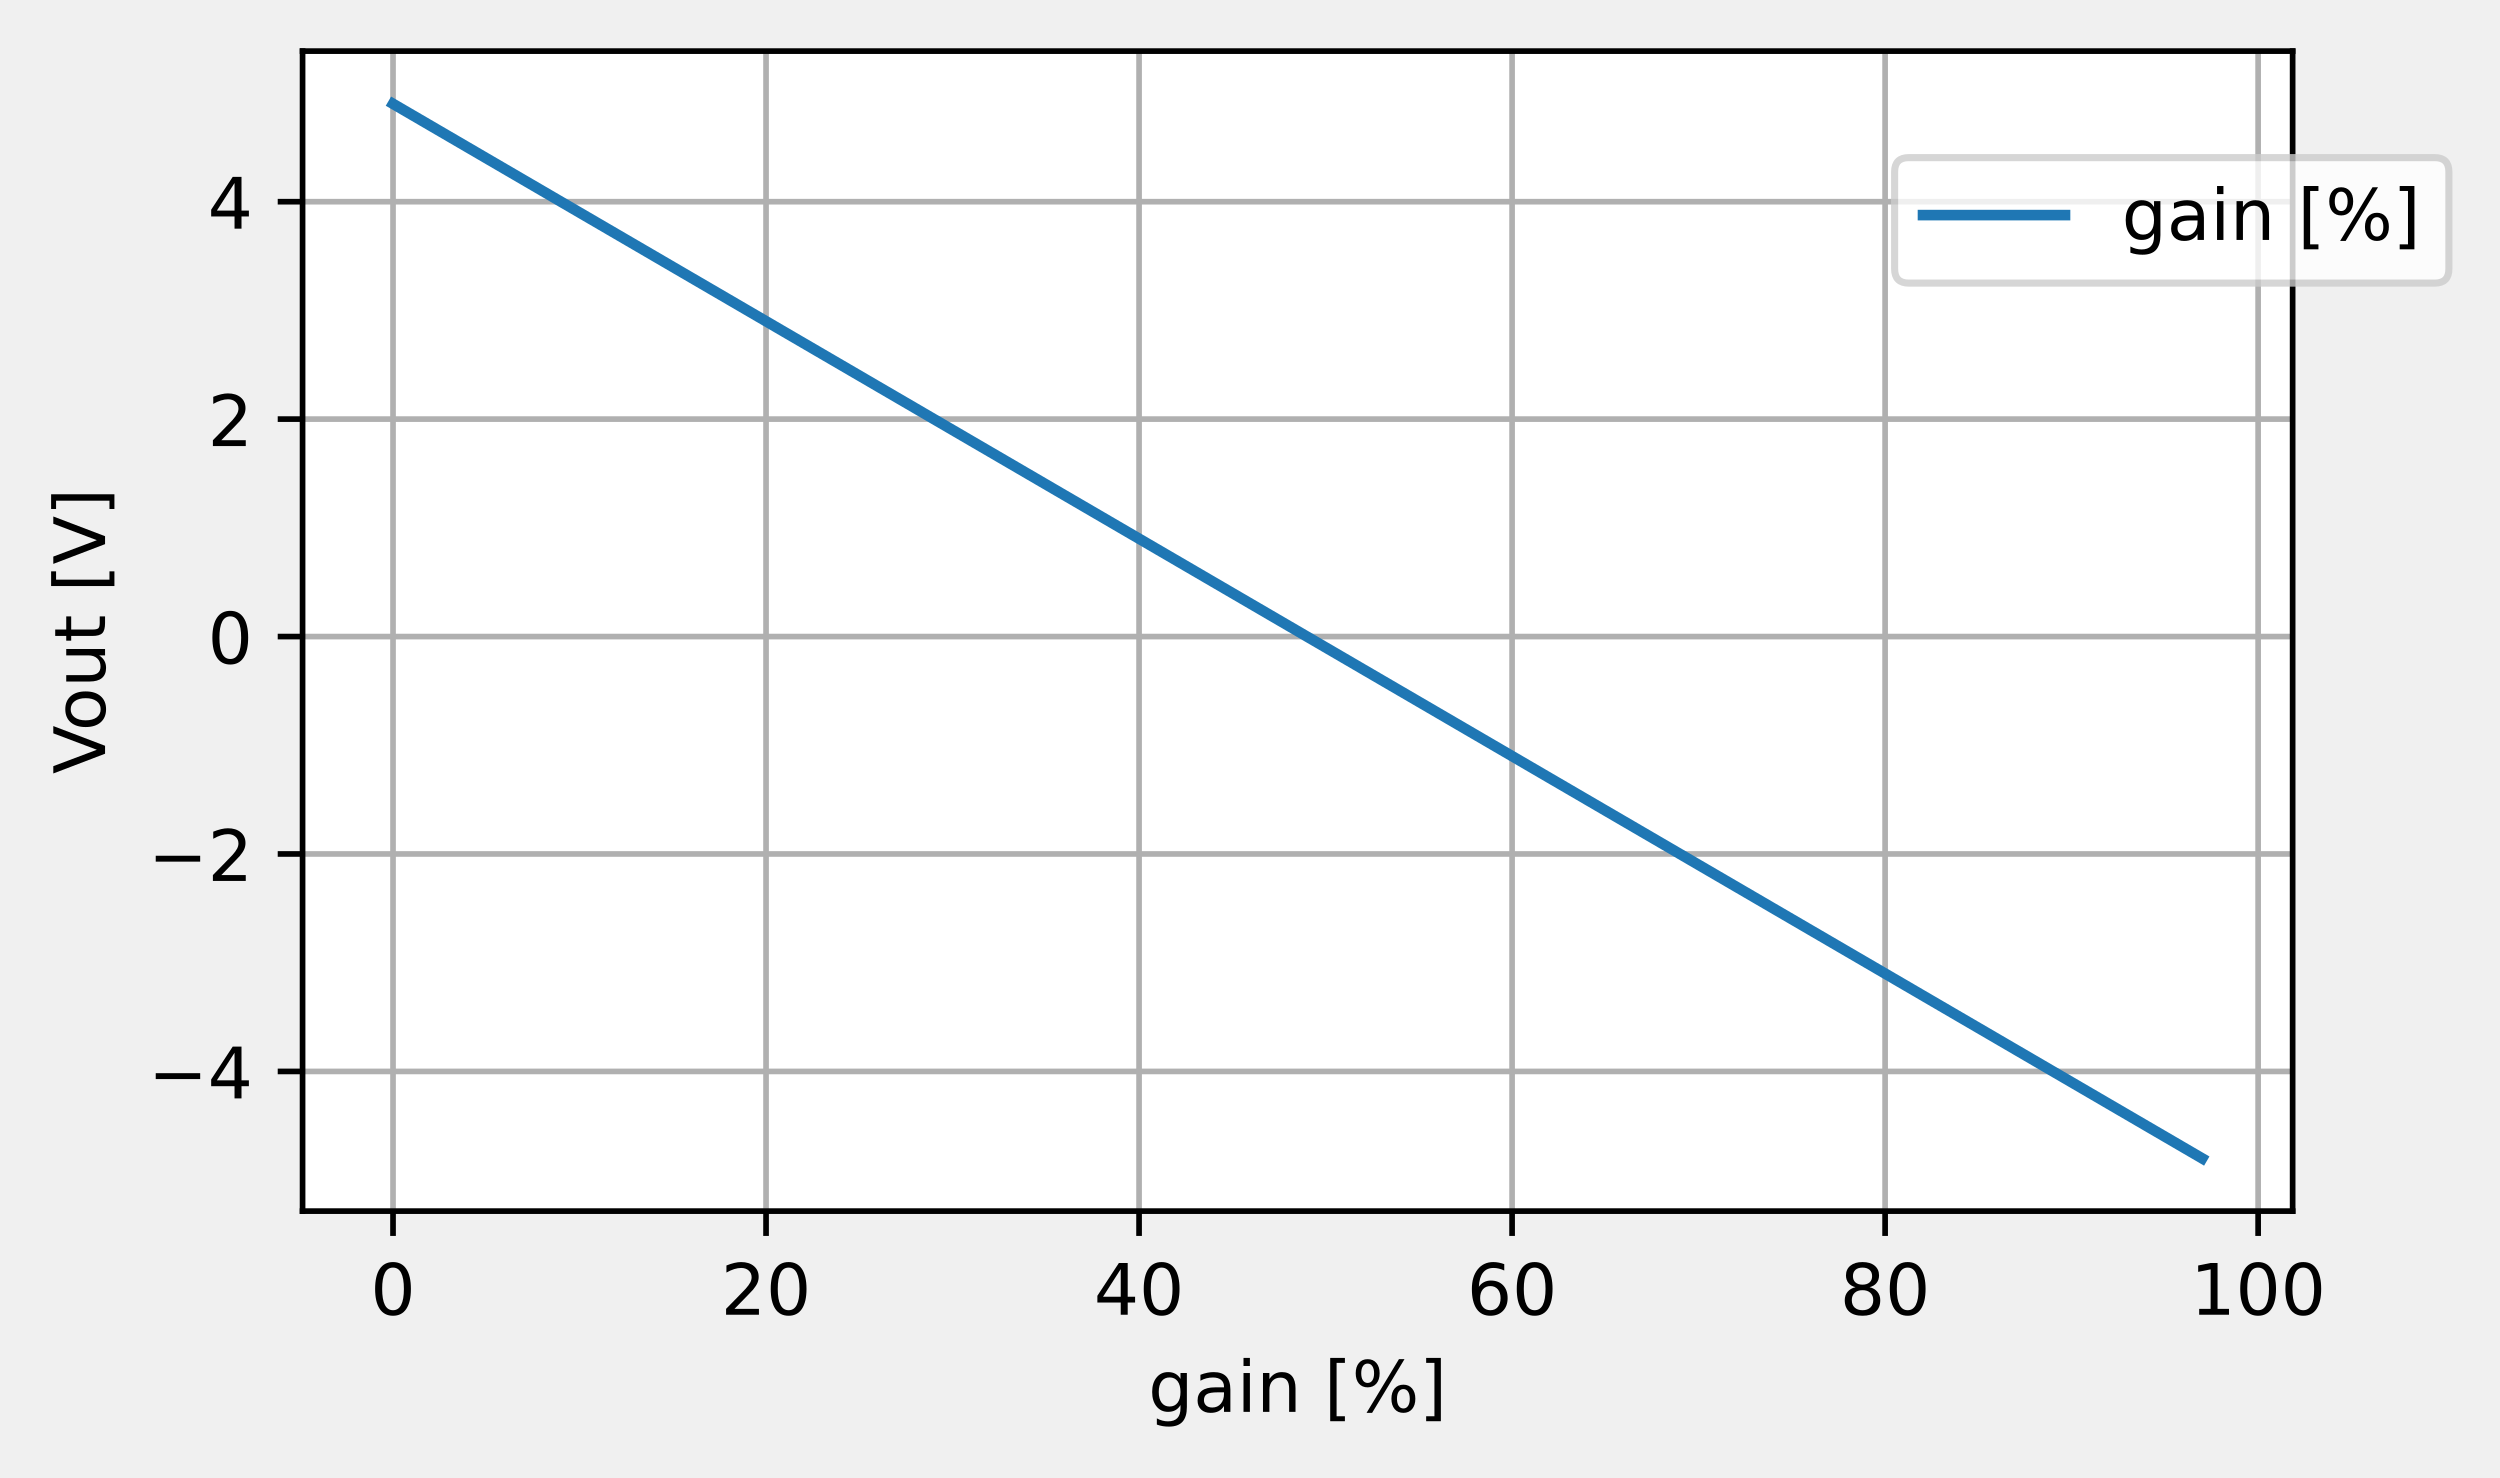
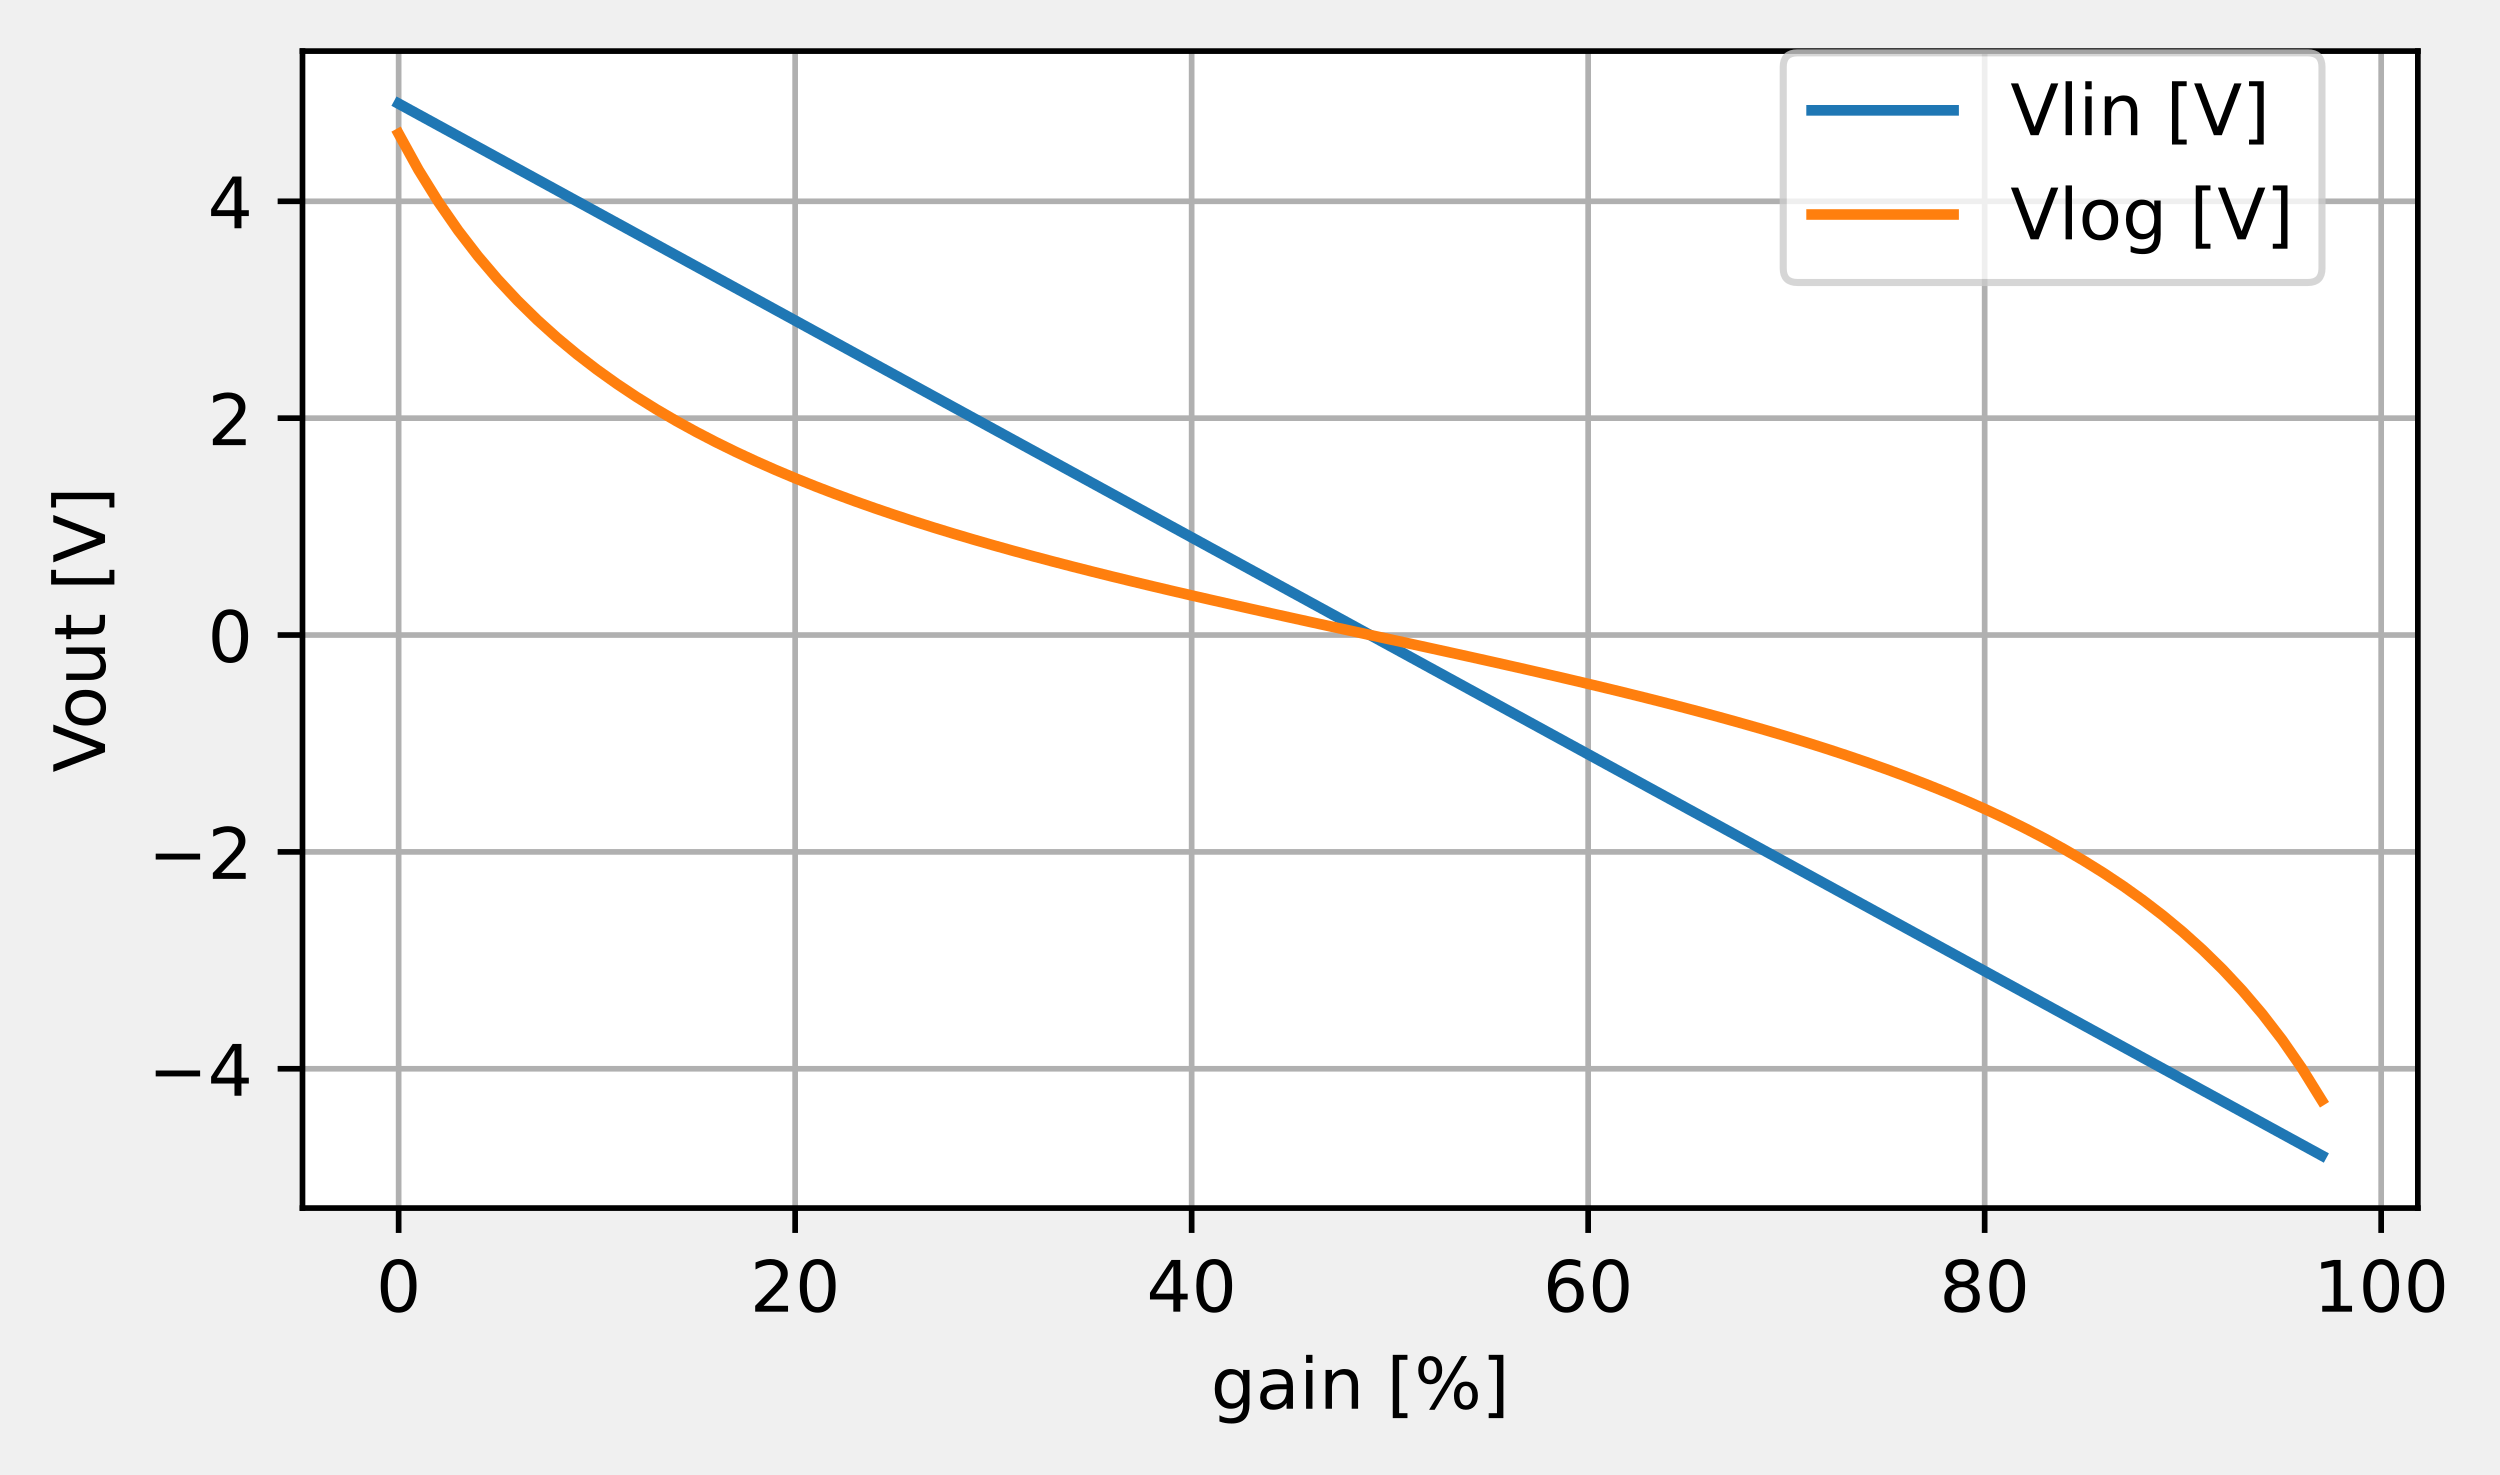
- <svg xmlns="http://www.w3.org/2000/svg" xmlns:xlink="http://www.w3.org/1999/xlink" height="208.156pt" version="1.1" viewBox="0 0 352.155 208.156" width="352.155pt">
+ <svg xmlns="http://www.w3.org/2000/svg" xmlns:xlink="http://www.w3.org/1999/xlink" height="207.772pt" version="1.1" viewBox="0 0 352.246 207.772" width="352.246pt">
  <defs>
    <style type="text/css">*{stroke-linecap:butt;stroke-linejoin:round;}</style>
  </defs>
  <g id="figure_1">
    <g id="patch_1">
-       <path d="M 0 208.156  L 352.155 208.156  L 352.155 0  L 0 0  z " style="fill:none;" />
+       <path d="M 0 207.772  L 352.246 207.772  L 352.246 0  L 0 0  z " style="fill:none;" />
    </g>
    <g id="axes_1">
      <g id="patch_2">
-         <path d="M 42.62 170.6  L 322.945 170.6  L 322.945 7.2  L 42.62 7.2  z " style="fill:#ffffff;" />
+         <path d="M 42.62 170.216  L 340.67 170.216  L 340.67 7.2  L 42.62 7.2  z " style="fill:#ffffff;" />
      </g>
      <g id="matplotlib.axis_1">
        <g id="xtick_1">
          <g id="line2d_1">
-             <path clip-path="url(#p758ee47c44)" d="M 55.362 170.6  L 55.362 7.2  " style="fill:none;stroke:#b0b0b0;stroke-linecap:square;stroke-width:0.8;" />
+             <path clip-path="url(#pcdb588efc9)" d="M 56.168 170.216  L 56.168 7.2  " style="fill:none;stroke:#b0b0b0;stroke-linecap:square;stroke-width:0.8;" />
          </g>
          <g id="line2d_2">
            <defs>
-               <path d="M 0 0  L 0 3.5  " id="m7d8bbe4beb" style="stroke:#000000;stroke-width:0.8;" />
-             </defs>
-             <g>
-               <use style="stroke:#000000;stroke-width:0.8;" x="55.362" xlink:href="#m7d8bbe4beb" y="170.6" />
+               <path d="M 0 0  L 0 3.5  " id="m4bd7221483" style="stroke:#000000;stroke-width:0.8;" />
+             </defs>
+             <g>
+               <use style="stroke:#000000;stroke-width:0.8;" x="56.168" xlink:href="#m4bd7221483" y="170.216" />
            </g>
          </g>
          <g id="text_1">
-             <g transform="translate(52.18111 185.1984)scale(0.1 -0.1)">
+             <g transform="translate(52.98678 184.8144)scale(0.1 -0.1)">
              <defs>
                <path d="M 31.781 66.406  Q 24.172 66.406 20.328 58.906  Q 16.5 51.422 16.5 36.375  Q 16.5 21.391 20.328 13.891  Q 24.172 6.391 31.781 6.391  Q 39.453 6.391 43.281 13.891  Q 47.125 21.391 47.125 36.375  Q 47.125 51.422 43.281 58.906  Q 39.453 66.406 31.781 66.406  z M 31.781 74.219  Q 44.047 74.219 50.516 64.516  Q 56.984 54.828 56.984 36.375  Q 56.984 17.969 50.516 8.266  Q 44.047 -1.422 31.781 -1.422  Q 19.531 -1.422 13.062 8.266  Q 6.594 17.969 6.594 36.375  Q 6.594 54.828 13.062 64.516  Q 19.531 74.219 31.781 74.219  z " id="DejaVuSans-48" />
              </defs>
              <use xlink:href="#DejaVuSans-48" />
            </g>
          </g>
        </g>
        <g id="xtick_2">
          <g id="line2d_3">
-             <path clip-path="url(#p758ee47c44)" d="M 107.907 170.6  L 107.907 7.2  " style="fill:none;stroke:#b0b0b0;stroke-linecap:square;stroke-width:0.8;" />
+             <path clip-path="url(#pcdb588efc9)" d="M 112.035 170.216  L 112.035 7.2  " style="fill:none;stroke:#b0b0b0;stroke-linecap:square;stroke-width:0.8;" />
          </g>
          <g id="line2d_4">
            <g>
-               <use style="stroke:#000000;stroke-width:0.8;" x="107.907" xlink:href="#m7d8bbe4beb" y="170.6" />
+               <use style="stroke:#000000;stroke-width:0.8;" x="112.035" xlink:href="#m4bd7221483" y="170.216" />
            </g>
          </g>
          <g id="text_2">
-             <g transform="translate(101.5444 185.1984)scale(0.1 -0.1)">
+             <g transform="translate(105.6724 184.8144)scale(0.1 -0.1)">
              <defs>
                <path d="M 19.188 8.297  L 53.609 8.297  L 53.609 0  L 7.328 0  L 7.328 8.297  Q 12.938 14.109 22.625 23.891  Q 32.328 33.688 34.812 36.531  Q 39.547 41.844 41.422 45.531  Q 43.312 49.219 43.312 52.781  Q 43.312 58.594 39.234 62.25  Q 35.156 65.922 28.609 65.922  Q 23.969 65.922 18.812 64.312  Q 13.672 62.703 7.812 59.422  L 7.812 69.391  Q 13.766 71.781 18.938 73  Q 24.125 74.219 28.422 74.219  Q 39.75 74.219 46.484 68.547  Q 53.219 62.891 53.219 53.422  Q 53.219 48.922 51.531 44.891  Q 49.859 40.875 45.406 35.406  Q 44.188 33.984 37.641 27.219  Q 31.109 20.453 19.188 8.297  z " id="DejaVuSans-50" />
              </defs>
              <use xlink:href="#DejaVuSans-50" />
              <use x="63.623" xlink:href="#DejaVuSans-48" />
            </g>
          </g>
        </g>
        <g id="xtick_3">
          <g id="line2d_5">
-             <path clip-path="url(#p758ee47c44)" d="M 160.451 170.6  L 160.451 7.2  " style="fill:none;stroke:#b0b0b0;stroke-linecap:square;stroke-width:0.8;" />
+             <path clip-path="url(#pcdb588efc9)" d="M 167.902 170.216  L 167.902 7.2  " style="fill:none;stroke:#b0b0b0;stroke-linecap:square;stroke-width:0.8;" />
          </g>
          <g id="line2d_6">
            <g>
-               <use style="stroke:#000000;stroke-width:0.8;" x="160.451" xlink:href="#m7d8bbe4beb" y="170.6" />
+               <use style="stroke:#000000;stroke-width:0.8;" x="167.902" xlink:href="#m4bd7221483" y="170.216" />
            </g>
          </g>
          <g id="text_3">
-             <g transform="translate(154.0889 185.1984)scale(0.1 -0.1)">
+             <g transform="translate(161.5393 184.8144)scale(0.1 -0.1)">
              <defs>
                <path d="M 37.797 64.312  L 12.891 25.391  L 37.797 25.391  z M 35.203 72.906  L 47.609 72.906  L 47.609 25.391  L 58.016 25.391  L 58.016 17.188  L 47.609 17.188  L 47.609 0  L 37.797 0  L 37.797 17.188  L 4.891 17.188  L 4.891 26.703  z " id="DejaVuSans-52" />
              </defs>
              <use xlink:href="#DejaVuSans-52" />
              <use x="63.623" xlink:href="#DejaVuSans-48" />
            </g>
          </g>
        </g>
        <g id="xtick_4">
          <g id="line2d_7">
-             <path clip-path="url(#p758ee47c44)" d="M 212.996 170.6  L 212.996 7.2  " style="fill:none;stroke:#b0b0b0;stroke-linecap:square;stroke-width:0.8;" />
+             <path clip-path="url(#pcdb588efc9)" d="M 223.769 170.216  L 223.769 7.2  " style="fill:none;stroke:#b0b0b0;stroke-linecap:square;stroke-width:0.8;" />
          </g>
          <g id="line2d_8">
            <g>
-               <use style="stroke:#000000;stroke-width:0.8;" x="212.996" xlink:href="#m7d8bbe4beb" y="170.6" />
+               <use style="stroke:#000000;stroke-width:0.8;" x="223.769" xlink:href="#m4bd7221483" y="170.216" />
            </g>
          </g>
          <g id="text_4">
-             <g transform="translate(206.6334 185.1984)scale(0.1 -0.1)">
+             <g transform="translate(217.4062 184.8144)scale(0.1 -0.1)">
              <defs>
                <path d="M 33.016 40.375  Q 26.375 40.375 22.484 35.828  Q 18.609 31.297 18.609 23.391  Q 18.609 15.531 22.484 10.953  Q 26.375 6.391 33.016 6.391  Q 39.656 6.391 43.531 10.953  Q 47.406 15.531 47.406 23.391  Q 47.406 31.297 43.531 35.828  Q 39.656 40.375 33.016 40.375  z M 52.594 71.297  L 52.594 62.312  Q 48.875 64.062 45.094 64.984  Q 41.312 65.922 37.594 65.922  Q 27.828 65.922 22.672 59.328  Q 17.531 52.734 16.797 39.406  Q 19.672 43.656 24.016 45.922  Q 28.375 48.188 33.594 48.188  Q 44.578 48.188 50.953 41.516  Q 57.328 34.859 57.328 23.391  Q 57.328 12.156 50.688 5.359  Q 44.047 -1.422 33.016 -1.422  Q 20.359 -1.422 13.672 8.266  Q 6.984 17.969 6.984 36.375  Q 6.984 53.656 15.188 63.938  Q 23.391 74.219 37.203 74.219  Q 40.922 74.219 44.703 73.484  Q 48.484 72.75 52.594 71.297  z " id="DejaVuSans-54" />
              </defs>
              <use xlink:href="#DejaVuSans-54" />
              <use x="63.623" xlink:href="#DejaVuSans-48" />
            </g>
          </g>
        </g>
        <g id="xtick_5">
          <g id="line2d_9">
-             <path clip-path="url(#p758ee47c44)" d="M 265.54 170.6  L 265.54 7.2  " style="fill:none;stroke:#b0b0b0;stroke-linecap:square;stroke-width:0.8;" />
+             <path clip-path="url(#pcdb588efc9)" d="M 279.636 170.216  L 279.636 7.2  " style="fill:none;stroke:#b0b0b0;stroke-linecap:square;stroke-width:0.8;" />
          </g>
          <g id="line2d_10">
            <g>
-               <use style="stroke:#000000;stroke-width:0.8;" x="265.54" xlink:href="#m7d8bbe4beb" y="170.6" />
+               <use style="stroke:#000000;stroke-width:0.8;" x="279.636" xlink:href="#m4bd7221483" y="170.216" />
            </g>
          </g>
          <g id="text_5">
-             <g transform="translate(259.1779 185.1984)scale(0.1 -0.1)">
+             <g transform="translate(273.2731 184.8144)scale(0.1 -0.1)">
              <defs>
                <path d="M 31.781 34.625  Q 24.75 34.625 20.719 30.859  Q 16.703 27.094 16.703 20.516  Q 16.703 13.922 20.719 10.156  Q 24.75 6.391 31.781 6.391  Q 38.812 6.391 42.859 10.172  Q 46.922 13.969 46.922 20.516  Q 46.922 27.094 42.891 30.859  Q 38.875 34.625 31.781 34.625  z M 21.922 38.812  Q 15.578 40.375 12.031 44.719  Q 8.5 49.078 8.5 55.328  Q 8.5 64.062 14.719 69.141  Q 20.953 74.219 31.781 74.219  Q 42.672 74.219 48.875 69.141  Q 55.078 64.062 55.078 55.328  Q 55.078 49.078 51.531 44.719  Q 48 40.375 41.703 38.812  Q 48.828 37.156 52.797 32.312  Q 56.781 27.484 56.781 20.516  Q 56.781 9.906 50.312 4.234  Q 43.844 -1.422 31.781 -1.422  Q 19.734 -1.422 13.25 4.234  Q 6.781 9.906 6.781 20.516  Q 6.781 27.484 10.781 32.312  Q 14.797 37.156 21.922 38.812  z M 18.312 54.391  Q 18.312 48.734 21.844 45.562  Q 25.391 42.391 31.781 42.391  Q 38.141 42.391 41.719 45.562  Q 45.312 48.734 45.312 54.391  Q 45.312 60.062 41.719 63.234  Q 38.141 66.406 31.781 66.406  Q 25.391 66.406 21.844 63.234  Q 18.312 60.062 18.312 54.391  z " id="DejaVuSans-56" />
              </defs>
              <use xlink:href="#DejaVuSans-56" />
              <use x="63.623" xlink:href="#DejaVuSans-48" />
            </g>
          </g>
        </g>
        <g id="xtick_6">
          <g id="line2d_11">
-             <path clip-path="url(#p758ee47c44)" d="M 318.085 170.6  L 318.085 7.2  " style="fill:none;stroke:#b0b0b0;stroke-linecap:square;stroke-width:0.8;" />
+             <path clip-path="url(#pcdb588efc9)" d="M 335.503 170.216  L 335.503 7.2  " style="fill:none;stroke:#b0b0b0;stroke-linecap:square;stroke-width:0.8;" />
          </g>
          <g id="line2d_12">
            <g>
-               <use style="stroke:#000000;stroke-width:0.8;" x="318.085" xlink:href="#m7d8bbe4beb" y="170.6" />
+               <use style="stroke:#000000;stroke-width:0.8;" x="335.503" xlink:href="#m4bd7221483" y="170.216" />
            </g>
          </g>
          <g id="text_6">
-             <g transform="translate(308.5412 185.1984)scale(0.1 -0.1)">
+             <g transform="translate(325.9588 184.8144)scale(0.1 -0.1)">
              <defs>
                <path d="M 12.406 8.297  L 28.516 8.297  L 28.516 63.922  L 10.984 60.406  L 10.984 69.391  L 28.422 72.906  L 38.281 72.906  L 38.281 8.297  L 54.391 8.297  L 54.391 0  L 12.406 0  z " id="DejaVuSans-49" />
              </defs>
              <use xlink:href="#DejaVuSans-49" />
              <use x="63.623" xlink:href="#DejaVuSans-48" />
              <use x="127.246" xlink:href="#DejaVuSans-48" />
            </g>
          </g>
        </g>
        <g id="text_7">
-           <g transform="translate(161.7453 198.8766)scale(0.1 -0.1)">
+           <g transform="translate(170.6078 198.4926)scale(0.1 -0.1)">
            <defs>
              <path d="M 45.406 27.984  Q 45.406 37.75 41.375 43.109  Q 37.359 48.484 30.078 48.484  Q 22.859 48.484 18.828 43.109  Q 14.797 37.75 14.797 27.984  Q 14.797 18.266 18.828 12.891  Q 22.859 7.516 30.078 7.516  Q 37.359 7.516 41.375 12.891  Q 45.406 18.266 45.406 27.984  z M 54.391 6.781  Q 54.391 -7.172 48.188 -13.984  Q 42 -20.797 29.203 -20.797  Q 24.469 -20.797 20.266 -20.094  Q 16.062 -19.391 12.109 -17.922  L 12.109 -9.188  Q 16.062 -11.328 19.922 -12.344  Q 23.781 -13.375 27.781 -13.375  Q 36.625 -13.375 41.016 -8.766  Q 45.406 -4.156 45.406 5.172  L 45.406 9.625  Q 42.625 4.781 38.281 2.391  Q 33.938 0 27.875 0  Q 17.828 0 11.672 7.656  Q 5.516 15.328 5.516 27.984  Q 5.516 40.672 11.672 48.328  Q 17.828 56 27.875 56  Q 33.938 56 38.281 53.609  Q 42.625 51.219 45.406 46.391  L 45.406 54.688  L 54.391 54.688  z " id="DejaVuSans-103" />
              <path d="M 34.281 27.484  Q 23.391 27.484 19.188 25  Q 14.984 22.516 14.984 16.5  Q 14.984 11.719 18.141 8.906  Q 21.297 6.109 26.703 6.109  Q 34.188 6.109 38.703 11.406  Q 43.219 16.703 43.219 25.484  L 43.219 27.484  z M 52.203 31.203  L 52.203 0  L 43.219 0  L 43.219 8.297  Q 40.141 3.328 35.547 0.953  Q 30.953 -1.422 24.312 -1.422  Q 15.922 -1.422 10.953 3.297  Q 6 8.016 6 15.922  Q 6 25.141 12.172 29.828  Q 18.359 34.516 30.609 34.516  L 43.219 34.516  L 43.219 35.406  Q 43.219 41.609 39.141 45  Q 35.062 48.391 27.688 48.391  Q 23 48.391 18.547 47.266  Q 14.109 46.141 10.016 43.891  L 10.016 52.203  Q 14.938 54.109 19.578 55.047  Q 24.219 56 28.609 56  Q 40.484 56 46.344 49.844  Q 52.203 43.703 52.203 31.203  z " id="DejaVuSans-97" />
              <path d="M 9.422 54.688  L 18.406 54.688  L 18.406 0  L 9.422 0  z M 9.422 75.984  L 18.406 75.984  L 18.406 64.594  L 9.422 64.594  z " id="DejaVuSans-105" />
              <path d="M 54.891 33.016  L 54.891 0  L 45.906 0  L 45.906 32.719  Q 45.906 40.484 42.875 44.328  Q 39.844 48.188 33.797 48.188  Q 26.516 48.188 22.312 43.547  Q 18.109 38.922 18.109 30.906  L 18.109 0  L 9.078 0  L 9.078 54.688  L 18.109 54.688  L 18.109 46.188  Q 21.344 51.125 25.703 53.562  Q 30.078 56 35.797 56  Q 45.219 56 50.047 50.172  Q 54.891 44.344 54.891 33.016  z " id="DejaVuSans-110" />
              <path id="DejaVuSans-32" />
              <path d="M 8.594 75.984  L 29.297 75.984  L 29.297 69  L 17.578 69  L 17.578 -6.203  L 29.297 -6.203  L 29.297 -13.188  L 8.594 -13.188  z " id="DejaVuSans-91" />
              <path d="M 72.703 32.078  Q 68.453 32.078 66.031 28.469  Q 63.625 24.859 63.625 18.406  Q 63.625 12.062 66.031 8.422  Q 68.453 4.781 72.703 4.781  Q 76.859 4.781 79.266 8.422  Q 81.688 12.062 81.688 18.406  Q 81.688 24.812 79.266 28.438  Q 76.859 32.078 72.703 32.078  z M 72.703 38.281  Q 80.422 38.281 84.953 32.906  Q 89.5 27.547 89.5 18.406  Q 89.5 9.281 84.938 3.922  Q 80.375 -1.422 72.703 -1.422  Q 64.891 -1.422 60.344 3.922  Q 55.812 9.281 55.812 18.406  Q 55.812 27.594 60.375 32.938  Q 64.938 38.281 72.703 38.281  z M 22.312 68.016  Q 18.109 68.016 15.688 64.375  Q 13.281 60.75 13.281 54.391  Q 13.281 47.953 15.672 44.328  Q 18.062 40.719 22.312 40.719  Q 26.562 40.719 28.969 44.328  Q 31.391 47.953 31.391 54.391  Q 31.391 60.688 28.953 64.344  Q 26.516 68.016 22.312 68.016  z M 66.406 74.219  L 74.219 74.219  L 28.609 -1.422  L 20.797 -1.422  z M 22.312 74.219  Q 30.031 74.219 34.609 68.875  Q 39.203 63.531 39.203 54.391  Q 39.203 45.172 34.641 39.844  Q 30.078 34.516 22.312 34.516  Q 14.547 34.516 10.031 39.859  Q 5.516 45.219 5.516 54.391  Q 5.516 63.484 10.047 68.844  Q 14.594 74.219 22.312 74.219  z " id="DejaVuSans-37" />
              <path d="M 30.422 75.984  L 30.422 -13.188  L 9.719 -13.188  L 9.719 -6.203  L 21.391 -6.203  L 21.391 69  L 9.719 69  L 9.719 75.984  z " id="DejaVuSans-93" />
            </defs>
            <use xlink:href="#DejaVuSans-103" />
            <use x="63.477" xlink:href="#DejaVuSans-97" />
            <use x="124.756" xlink:href="#DejaVuSans-105" />
            <use x="152.539" xlink:href="#DejaVuSans-110" />
            <use x="215.918" xlink:href="#DejaVuSans-32" />
            <use x="247.705" xlink:href="#DejaVuSans-91" />
            <use x="286.719" xlink:href="#DejaVuSans-37" />
            <use x="381.738" xlink:href="#DejaVuSans-93" />
          </g>
        </g>
      </g>
      <g id="matplotlib.axis_2">
        <g id="ytick_1">
          <g id="line2d_13">
-             <path clip-path="url(#p758ee47c44)" d="M 42.62 150.922  L 322.945 150.922  " style="fill:none;stroke:#b0b0b0;stroke-linecap:square;stroke-width:0.8;" />
+             <path clip-path="url(#pcdb588efc9)" d="M 42.62 150.584  L 340.67 150.584  " style="fill:none;stroke:#b0b0b0;stroke-linecap:square;stroke-width:0.8;" />
          </g>
          <g id="line2d_14">
            <defs>
-               <path d="M 0 0  L -3.5 0  " id="mcdf985a93a" style="stroke:#000000;stroke-width:0.8;" />
-             </defs>
-             <g>
-               <use style="stroke:#000000;stroke-width:0.8;" x="42.62" xlink:href="#mcdf985a93a" y="150.922" />
+               <path d="M 0 0  L -3.5 0  " id="m6ce0166f06" style="stroke:#000000;stroke-width:0.8;" />
+             </defs>
+             <g>
+               <use style="stroke:#000000;stroke-width:0.8;" x="42.62" xlink:href="#m6ce0166f06" y="150.584" />
            </g>
          </g>
          <g id="text_8">
-             <g transform="translate(20.87813 154.7208)scale(0.1 -0.1)">
+             <g transform="translate(20.87813 154.383)scale(0.1 -0.1)">
              <defs>
                <path d="M 10.594 35.5  L 73.188 35.5  L 73.188 27.203  L 10.594 27.203  z " id="DejaVuSans-8722" />
              </defs>
              <use xlink:href="#DejaVuSans-8722" />
              <use x="83.789" xlink:href="#DejaVuSans-52" />
            </g>
          </g>
        </g>
        <g id="ytick_2">
          <g id="line2d_15">
-             <path clip-path="url(#p758ee47c44)" d="M 42.62 120.294  L 322.945 120.294  " style="fill:none;stroke:#b0b0b0;stroke-linecap:square;stroke-width:0.8;" />
+             <path clip-path="url(#pcdb588efc9)" d="M 42.62 120.028  L 340.67 120.028  " style="fill:none;stroke:#b0b0b0;stroke-linecap:square;stroke-width:0.8;" />
          </g>
          <g id="line2d_16">
            <g>
-               <use style="stroke:#000000;stroke-width:0.8;" x="42.62" xlink:href="#mcdf985a93a" y="120.294" />
+               <use style="stroke:#000000;stroke-width:0.8;" x="42.62" xlink:href="#m6ce0166f06" y="120.028" />
            </g>
          </g>
          <g id="text_9">
-             <g transform="translate(20.87813 124.0928)scale(0.1 -0.1)">
+             <g transform="translate(20.87813 123.8271)scale(0.1 -0.1)">
              <use xlink:href="#DejaVuSans-8722" />
              <use x="83.789" xlink:href="#DejaVuSans-50" />
            </g>
          </g>
        </g>
        <g id="ytick_3">
          <g id="line2d_17">
-             <path clip-path="url(#p758ee47c44)" d="M 42.62 89.666  L 322.945 89.666  " style="fill:none;stroke:#b0b0b0;stroke-linecap:square;stroke-width:0.8;" />
+             <path clip-path="url(#pcdb588efc9)" d="M 42.62 89.472  L 340.67 89.472  " style="fill:none;stroke:#b0b0b0;stroke-linecap:square;stroke-width:0.8;" />
          </g>
          <g id="line2d_18">
            <g>
-               <use style="stroke:#000000;stroke-width:0.8;" x="42.62" xlink:href="#mcdf985a93a" y="89.666" />
+               <use style="stroke:#000000;stroke-width:0.8;" x="42.62" xlink:href="#m6ce0166f06" y="89.472" />
            </g>
          </g>
          <g id="text_10">
-             <g transform="translate(29.25781 93.46492)scale(0.1 -0.1)">
+             <g transform="translate(29.25781 93.27112)scale(0.1 -0.1)">
              <use xlink:href="#DejaVuSans-48" />
            </g>
          </g>
        </g>
        <g id="ytick_4">
          <g id="line2d_19">
-             <path clip-path="url(#p758ee47c44)" d="M 42.62 59.038  L 322.945 59.038  " style="fill:none;stroke:#b0b0b0;stroke-linecap:square;stroke-width:0.8;" />
+             <path clip-path="url(#pcdb588efc9)" d="M 42.62 58.916  L 340.67 58.916  " style="fill:none;stroke:#b0b0b0;stroke-linecap:square;stroke-width:0.8;" />
          </g>
          <g id="line2d_20">
            <g>
-               <use style="stroke:#000000;stroke-width:0.8;" x="42.62" xlink:href="#mcdf985a93a" y="59.038" />
+               <use style="stroke:#000000;stroke-width:0.8;" x="42.62" xlink:href="#m6ce0166f06" y="58.916" />
            </g>
          </g>
          <g id="text_11">
-             <g transform="translate(29.25781 62.83699)scale(0.1 -0.1)">
+             <g transform="translate(29.25781 62.71517)scale(0.1 -0.1)">
              <use xlink:href="#DejaVuSans-50" />
            </g>
          </g>
        </g>
        <g id="ytick_5">
          <g id="line2d_21">
-             <path clip-path="url(#p758ee47c44)" d="M 42.62 28.41  L 322.945 28.41  " style="fill:none;stroke:#b0b0b0;stroke-linecap:square;stroke-width:0.8;" />
+             <path clip-path="url(#pcdb588efc9)" d="M 42.62 28.36  L 340.67 28.36  " style="fill:none;stroke:#b0b0b0;stroke-linecap:square;stroke-width:0.8;" />
          </g>
          <g id="line2d_22">
            <g>
-               <use style="stroke:#000000;stroke-width:0.8;" x="42.62" xlink:href="#mcdf985a93a" y="28.41" />
+               <use style="stroke:#000000;stroke-width:0.8;" x="42.62" xlink:href="#m6ce0166f06" y="28.36" />
            </g>
          </g>
          <g id="text_12">
-             <g transform="translate(29.25781 32.20906)scale(0.1 -0.1)">
+             <g transform="translate(29.25781 32.15922)scale(0.1 -0.1)">
              <use xlink:href="#DejaVuSans-52" />
            </g>
          </g>
        </g>
        <g id="text_13">
-           <g transform="translate(14.79844 109.032)rotate(-90)scale(0.1 -0.1)">
+           <g transform="translate(14.79844 108.84)rotate(-90)scale(0.1 -0.1)">
            <defs>
              <path d="M 28.609 0  L 0.781 72.906  L 11.078 72.906  L 34.188 11.531  L 57.328 72.906  L 67.578 72.906  L 39.797 0  z " id="DejaVuSans-86" />
              <path d="M 30.609 48.391  Q 23.391 48.391 19.188 42.75  Q 14.984 37.109 14.984 27.297  Q 14.984 17.484 19.156 11.844  Q 23.344 6.203 30.609 6.203  Q 37.797 6.203 41.984 11.859  Q 46.188 17.531 46.188 27.297  Q 46.188 37.016 41.984 42.703  Q 37.797 48.391 30.609 48.391  z M 30.609 56  Q 42.328 56 49.016 48.375  Q 55.719 40.766 55.719 27.297  Q 55.719 13.875 49.016 6.219  Q 42.328 -1.422 30.609 -1.422  Q 18.844 -1.422 12.172 6.219  Q 5.516 13.875 5.516 27.297  Q 5.516 40.766 12.172 48.375  Q 18.844 56 30.609 56  z " id="DejaVuSans-111" />
              <path d="M 8.5 21.578  L 8.5 54.688  L 17.484 54.688  L 17.484 21.922  Q 17.484 14.156 20.5 10.266  Q 23.531 6.391 29.594 6.391  Q 36.859 6.391 41.078 11.031  Q 45.312 15.672 45.312 23.688  L 45.312 54.688  L 54.297 54.688  L 54.297 0  L 45.312 0  L 45.312 8.406  Q 42.047 3.422 37.719 1  Q 33.406 -1.422 27.688 -1.422  Q 18.266 -1.422 13.375 4.438  Q 8.5 10.297 8.5 21.578  z M 31.109 56  z " id="DejaVuSans-117" />
              <path d="M 18.312 70.219  L 18.312 54.688  L 36.812 54.688  L 36.812 47.703  L 18.312 47.703  L 18.312 18.016  Q 18.312 11.328 20.141 9.422  Q 21.969 7.516 27.594 7.516  L 36.812 7.516  L 36.812 0  L 27.594 0  Q 17.188 0 13.234 3.875  Q 9.281 7.766 9.281 18.016  L 9.281 47.703  L 2.688 47.703  L 2.688 54.688  L 9.281 54.688  L 9.281 70.219  z " id="DejaVuSans-116" />
            </defs>
            <use xlink:href="#DejaVuSans-86" />
            <use x="60.658" xlink:href="#DejaVuSans-111" />
            <use x="121.84" xlink:href="#DejaVuSans-117" />
            <use x="185.219" xlink:href="#DejaVuSans-116" />
            <use x="224.428" xlink:href="#DejaVuSans-32" />
            <use x="256.215" xlink:href="#DejaVuSans-91" />
            <use x="295.229" xlink:href="#DejaVuSans-86" />
            <use x="363.637" xlink:href="#DejaVuSans-93" />
          </g>
        </g>
      </g>
      <g id="line2d_23">
-         <path clip-path="url(#p758ee47c44)" d="M 55.362 14.627  L 57.99 16.159  L 60.617 17.69  L 63.244 19.221  L 65.871 20.753  L 68.498 22.284  L 71.126 23.816  L 73.753 25.347  L 76.38 26.878  L 79.007 28.41  L 81.635 29.941  L 84.262 31.473  L 86.889 33.004  L 89.516 34.535  L 92.144 36.067  L 94.771 37.598  L 97.398 39.13  L 100.025 40.661  L 102.652 42.192  L 105.28 43.724  L 107.907 45.255  L 110.534 46.787  L 113.161 48.318  L 115.789 49.849  L 118.416 51.381  L 121.043 52.912  L 123.67 54.444  L 126.297 55.975  L 128.925 57.506  L 131.552 59.038  L 134.179 60.569  L 136.806 62.101  L 139.434 63.632  L 142.061 65.163  L 144.688 66.695  L 147.315 68.226  L 149.942 69.758  L 152.57 71.289  L 155.197 72.82  L 157.824 74.352  L 160.451 75.883  L 163.079 77.415  L 165.706 78.946  L 168.333 80.477  L 170.96 82.009  L 173.588 83.54  L 176.215 85.072  L 178.842 86.603  L 181.469 88.134  L 184.096 89.666  L 186.724 91.197  L 189.351 92.728  L 191.978 94.26  L 194.605 95.791  L 197.233 97.323  L 199.86 98.854  L 202.487 100.385  L 205.114 101.917  L 207.741 103.448  L 210.369 104.98  L 212.996 106.511  L 215.623 108.042  L 218.25 109.574  L 220.878 111.105  L 223.505 112.637  L 226.132 114.168  L 228.759 115.699  L 231.386 117.231  L 234.014 118.762  L 236.641 120.294  L 239.268 121.825  L 241.895 123.356  L 244.523 124.888  L 247.15 126.419  L 249.777 127.951  L 252.404 129.482  L 255.032 131.013  L 257.659 132.545  L 260.286 134.076  L 262.913 135.608  L 265.54 137.139  L 268.168 138.67  L 270.795 140.202  L 273.422 141.733  L 276.049 143.265  L 278.677 144.796  L 281.304 146.327  L 283.931 147.859  L 286.558 149.39  L 289.185 150.922  L 291.813 152.453  L 294.44 153.984  L 297.067 155.516  L 299.694 157.047  L 302.322 158.579  L 304.949 160.11  L 307.576 161.641  L 310.203 163.173  " style="fill:none;stroke:#1f77b4;stroke-linecap:square;stroke-width:1.5;" />
+         <path clip-path="url(#pcdb588efc9)" d="M 56.168 14.61  L 58.961 16.138  L 61.755 17.665  L 64.548 19.193  L 67.341 20.721  L 70.135 22.249  L 72.928 23.777  L 75.721 25.304  L 78.515 26.832  L 81.308 28.36  L 84.101 29.888  L 86.895 31.416  L 89.688 32.943  L 92.482 34.471  L 95.275 35.999  L 98.068 37.527  L 100.862 39.055  L 103.655 40.582  L 106.448 42.11  L 109.242 43.638  L 112.035 45.166  L 114.828 46.694  L 117.622 48.221  L 120.415 49.749  L 123.208 51.277  L 126.002 52.805  L 128.795 54.333  L 131.588 55.86  L 134.382 57.388  L 137.175 58.916  L 139.968 60.444  L 142.762 61.972  L 145.555 63.499  L 148.348 65.027  L 151.142 66.555  L 153.935 68.083  L 156.728 69.611  L 159.522 71.138  L 162.315 72.666  L 165.108 74.194  L 167.902 75.722  L 170.695 77.25  L 173.489 78.777  L 176.282 80.305  L 179.075 81.833  L 181.869 83.361  L 184.662 84.889  L 187.455 86.416  L 190.249 87.944  L 193.042 89.472  L 195.835 91  L 198.629 92.527  L 201.422 94.055  L 204.215 95.583  L 207.009 97.111  L 209.802 98.639  L 212.595 100.166  L 215.389 101.694  L 218.182 103.222  L 220.975 104.75  L 223.769 106.278  L 226.562 107.805  L 229.355 109.333  L 232.149 110.861  L 234.942 112.389  L 237.735 113.917  L 240.529 115.444  L 243.322 116.972  L 246.115 118.5  L 248.909 120.028  L 251.702 121.556  L 254.496 123.083  L 257.289 124.611  L 260.082 126.139  L 262.876 127.667  L 265.669 129.195  L 268.462 130.722  L 271.256 132.25  L 274.049 133.778  L 276.842 135.306  L 279.636 136.834  L 282.429 138.361  L 285.222 139.889  L 288.016 141.417  L 290.809 142.945  L 293.602 144.473  L 296.396 146  L 299.189 147.528  L 301.982 149.056  L 304.776 150.584  L 307.569 152.112  L 310.362 153.639  L 313.156 155.167  L 315.949 156.695  L 318.742 158.223  L 321.536 159.751  L 324.329 161.278  L 327.122 162.806  " style="fill:none;stroke:#1f77b4;stroke-linecap:square;stroke-width:1.5;" />
+       </g>
+       <g id="line2d_24">
+         <path clip-path="url(#pcdb588efc9)" d="M 56.168 18.847  L 58.961 23.924  L 61.755 28.431  L 64.548 32.461  L 67.341 36.089  L 70.135 39.373  L 72.928 42.363  L 75.721 45.098  L 78.515 47.611  L 81.308 49.929  L 84.101 52.076  L 86.895 54.072  L 89.688 55.933  L 92.482 57.674  L 95.275 59.308  L 98.068 60.845  L 100.862 62.295  L 103.655 63.666  L 106.448 64.967  L 109.242 66.202  L 112.035 67.379  L 114.828 68.502  L 117.622 69.576  L 120.415 70.605  L 123.208 71.593  L 126.002 72.544  L 128.795 73.46  L 131.588 74.344  L 134.382 75.199  L 137.175 76.027  L 139.968 76.831  L 142.762 77.612  L 145.555 78.373  L 148.348 79.114  L 151.142 79.838  L 153.935 80.546  L 156.728 81.24  L 159.522 81.921  L 162.315 82.589  L 165.108 83.248  L 167.902 83.896  L 170.695 84.536  L 173.489 85.169  L 176.282 85.795  L 179.075 86.416  L 181.869 87.033  L 184.662 87.646  L 187.455 88.256  L 190.249 88.864  L 193.042 89.472  L 195.835 90.079  L 198.629 90.688  L 201.422 91.298  L 204.215 91.911  L 207.009 92.527  L 209.802 93.148  L 212.595 93.775  L 215.389 94.408  L 218.182 95.048  L 220.975 95.696  L 223.769 96.354  L 226.562 97.023  L 229.355 97.704  L 232.149 98.398  L 234.942 99.106  L 237.735 99.83  L 240.529 100.571  L 243.322 101.332  L 246.115 102.113  L 248.909 102.917  L 251.702 103.745  L 254.496 104.6  L 257.289 105.484  L 260.082 106.4  L 262.876 107.35  L 265.669 108.338  L 268.462 109.368  L 271.256 110.442  L 274.049 111.565  L 276.842 112.741  L 279.636 113.977  L 282.429 115.277  L 285.222 116.649  L 288.016 118.099  L 290.809 119.636  L 293.602 121.27  L 296.396 123.011  L 299.189 124.872  L 301.982 126.868  L 304.776 129.015  L 307.569 131.333  L 310.362 133.846  L 313.156 136.581  L 315.949 139.57  L 318.742 142.855  L 321.536 146.483  L 324.329 150.513  L 327.122 155.02  " style="fill:none;stroke:#ff7f0e;stroke-linecap:square;stroke-width:1.5;" />
      </g>
      <g id="patch_3">
-         <path d="M 42.62 170.6  L 42.62 7.2  " style="fill:none;stroke:#000000;stroke-linecap:square;stroke-linejoin:miter;stroke-width:0.8;" />
+         <path d="M 42.62 170.216  L 42.62 7.2  " style="fill:none;stroke:#000000;stroke-linecap:square;stroke-linejoin:miter;stroke-width:0.8;" />
      </g>
      <g id="patch_4">
-         <path d="M 322.945 170.6  L 322.945 7.2  " style="fill:none;stroke:#000000;stroke-linecap:square;stroke-linejoin:miter;stroke-width:0.8;" />
+         <path d="M 340.67 170.216  L 340.67 7.2  " style="fill:none;stroke:#000000;stroke-linecap:square;stroke-linejoin:miter;stroke-width:0.8;" />
      </g>
      <g id="patch_5">
-         <path d="M 42.62 170.6  L 322.945 170.6  " style="fill:none;stroke:#000000;stroke-linecap:square;stroke-linejoin:miter;stroke-width:0.8;" />
+         <path d="M 42.62 170.216  L 340.67 170.216  " style="fill:none;stroke:#000000;stroke-linecap:square;stroke-linejoin:miter;stroke-width:0.8;" />
      </g>
      <g id="patch_6">
-         <path d="M 42.62 7.2  L 322.945 7.2  " style="fill:none;stroke:#000000;stroke-linecap:square;stroke-linejoin:miter;stroke-width:0.8;" />
+         <path d="M 42.62 7.2  L 340.67 7.2  " style="fill:none;stroke:#000000;stroke-linecap:square;stroke-linejoin:miter;stroke-width:0.8;" />
      </g>
      <g id="legend_1">
        <g id="patch_7">
-           <path d="M 268.88 39.88  L 342.955 39.88  Q 344.955 39.88 344.955 37.88  L 344.955 24.202  Q 344.955 22.202 342.955 22.202  L 268.88 22.202  Q 266.88 22.202 266.88 24.202  L 266.88 37.88  Q 266.88 39.88 268.88 39.88  z " style="fill:#ffffff;opacity:0.8;stroke:#cccccc;stroke-linejoin:miter;" />
-         </g>
-         <g id="line2d_24">
-           <path d="M 270.88 30.3  L 290.88 30.3  " style="fill:none;stroke:#1f77b4;stroke-linecap:square;stroke-width:1.5;" />
-         </g>
-         <g id="line2d_25" />
+           <path d="M 253.255 39.803  L 325.163 39.803  Q 327.163 39.803 327.163 37.803  L 327.163 9.447  Q 327.163 7.447 325.163 7.447  L 253.255 7.447  Q 251.255 7.447 251.255 9.447  L 251.255 37.803  Q 251.255 39.803 253.255 39.803  z " style="fill:#ffffff;opacity:0.8;stroke:#cccccc;stroke-linejoin:miter;" />
+         </g>
+         <g id="line2d_25">
+           <path d="M 255.255 15.545  L 275.255 15.545  " style="fill:none;stroke:#1f77b4;stroke-linecap:square;stroke-width:1.5;" />
+         </g>
+         <g id="line2d_26" />
        <g id="text_14">
-           <g transform="translate(298.8803 33.80031)scale(0.1 -0.1)">
-             <use xlink:href="#DejaVuSans-103" />
-             <use x="63.477" xlink:href="#DejaVuSans-97" />
-             <use x="124.756" xlink:href="#DejaVuSans-105" />
-             <use x="152.539" xlink:href="#DejaVuSans-110" />
-             <use x="215.918" xlink:href="#DejaVuSans-32" />
-             <use x="247.705" xlink:href="#DejaVuSans-91" />
-             <use x="286.719" xlink:href="#DejaVuSans-37" />
-             <use x="381.738" xlink:href="#DejaVuSans-93" />
+           <g transform="translate(283.2552 19.04539)scale(0.1 -0.1)">
+             <defs>
+               <path d="M 9.422 75.984  L 18.406 75.984  L 18.406 0  L 9.422 0  z " id="DejaVuSans-108" />
+             </defs>
+             <use xlink:href="#DejaVuSans-86" />
+             <use x="68.408" xlink:href="#DejaVuSans-108" />
+             <use x="96.191" xlink:href="#DejaVuSans-105" />
+             <use x="123.975" xlink:href="#DejaVuSans-110" />
+             <use x="187.354" xlink:href="#DejaVuSans-32" />
+             <use x="219.141" xlink:href="#DejaVuSans-91" />
+             <use x="258.154" xlink:href="#DejaVuSans-86" />
+             <use x="326.562" xlink:href="#DejaVuSans-93" />
+           </g>
+         </g>
+         <g id="line2d_27">
+           <path d="M 255.255 30.224  L 275.255 30.224  " style="fill:none;stroke:#ff7f0e;stroke-linecap:square;stroke-width:1.5;" />
+         </g>
+         <g id="line2d_28" />
+         <g id="text_15">
+           <g transform="translate(283.2552 33.72351)scale(0.1 -0.1)">
+             <use xlink:href="#DejaVuSans-86" />
+             <use x="68.408" xlink:href="#DejaVuSans-108" />
+             <use x="96.191" xlink:href="#DejaVuSans-111" />
+             <use x="157.373" xlink:href="#DejaVuSans-103" />
+             <use x="220.85" xlink:href="#DejaVuSans-32" />
+             <use x="252.637" xlink:href="#DejaVuSans-91" />
+             <use x="291.65" xlink:href="#DejaVuSans-86" />
+             <use x="360.059" xlink:href="#DejaVuSans-93" />
          </g>
        </g>
      </g>
    </g>
  </g>
  <defs>
-     <clipPath id="p758ee47c44">
-       <rect height="163.4" width="280.325" x="42.62" y="7.2" />
+     <clipPath id="pcdb588efc9">
+       <rect height="163.016" width="298.05" x="42.62" y="7.2" />
    </clipPath>
  </defs>
</svg>
